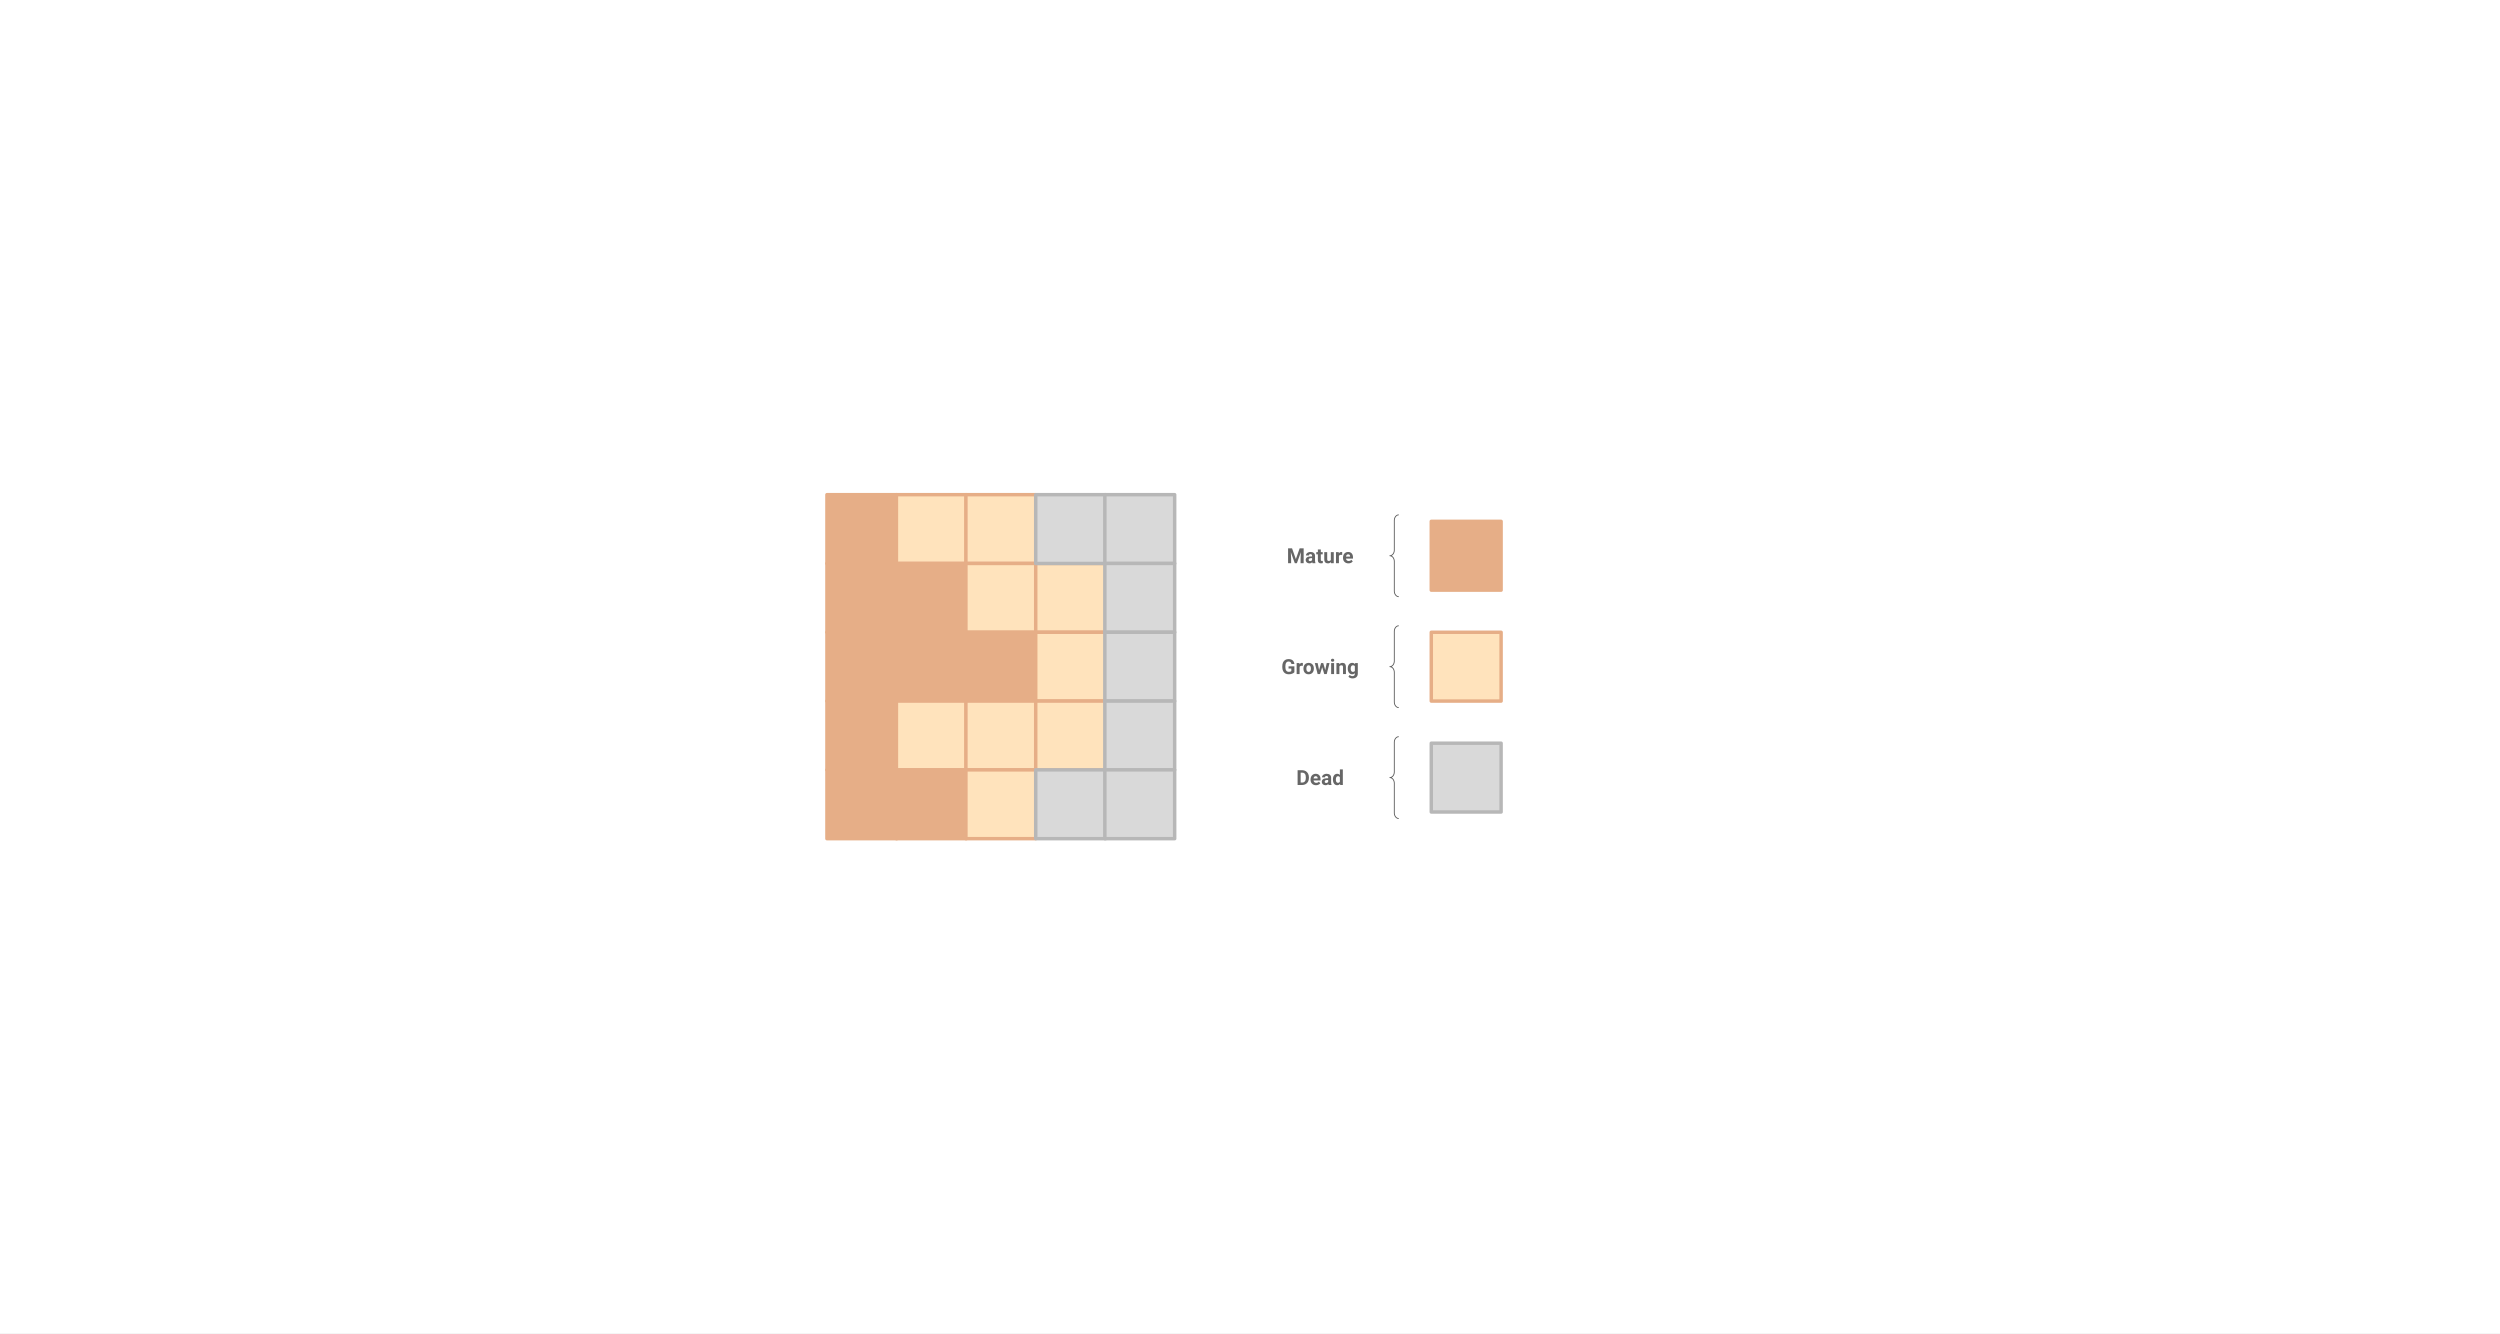
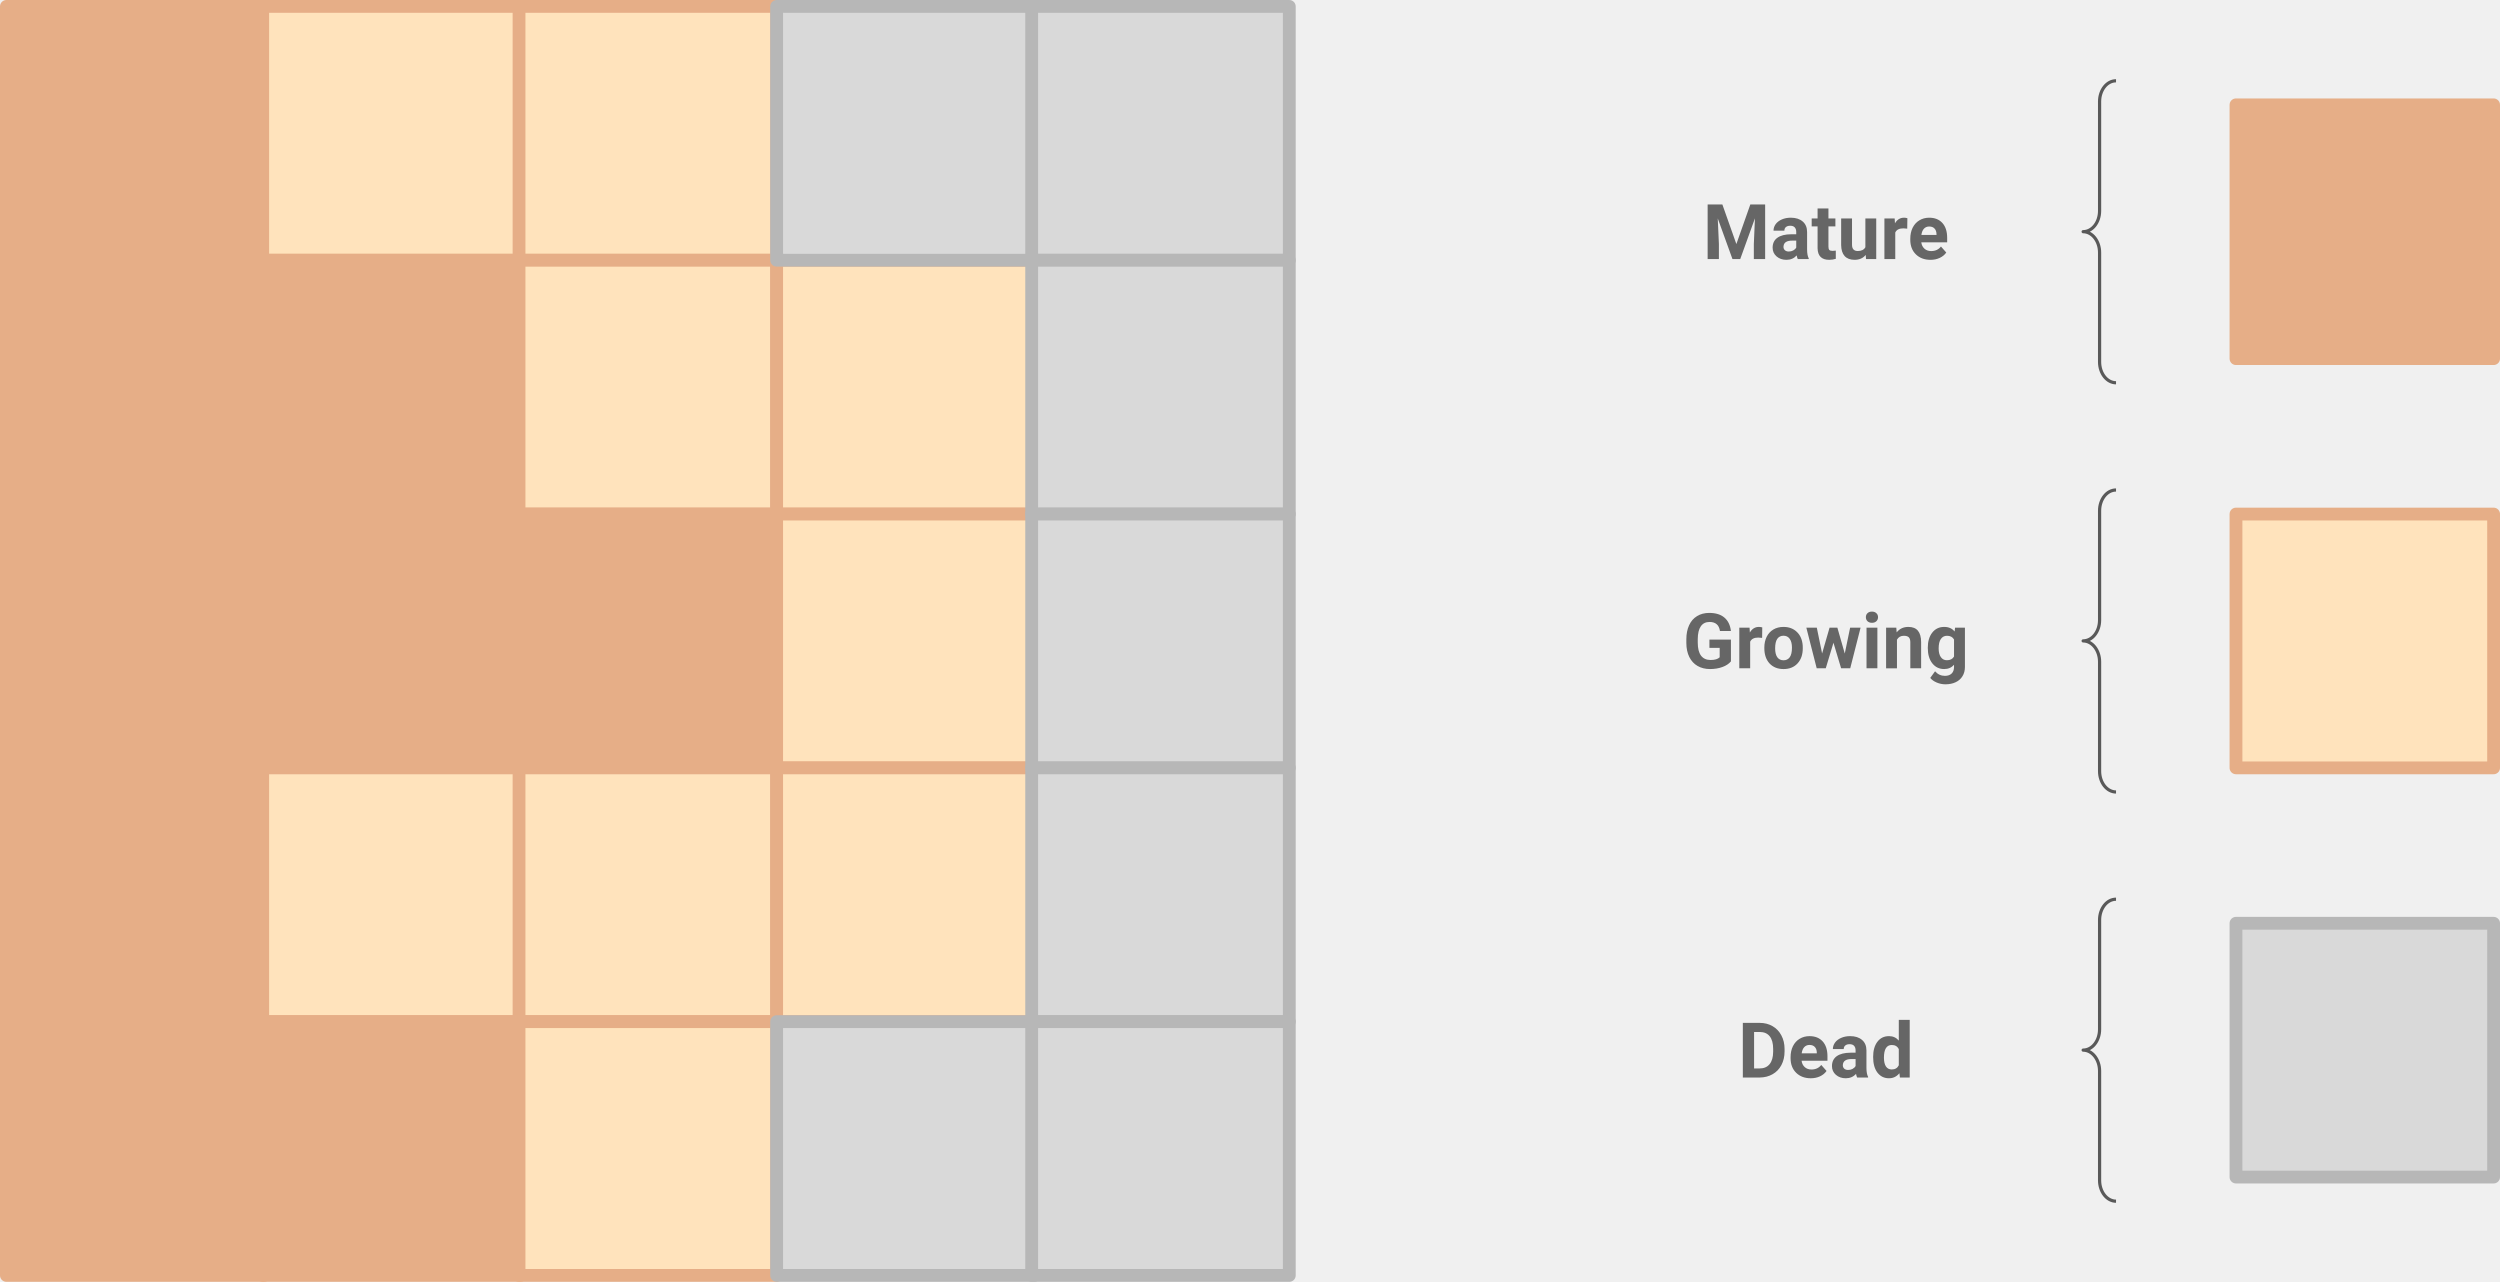
- <svg xmlns="http://www.w3.org/2000/svg" version="1.1" viewBox="0.0 0.0 2880.0 1536.0" fill="none" stroke="none" stroke-linecap="square" stroke-miterlimit="10">
+ <svg xmlns="http://www.w3.org/2000/svg" version="1.1" viewBox="0 0 780.639 400.257" stroke-miterlimit="10" id="svg151" width="780.639" height="400.257" style="fill:none;stroke:none;stroke-linecap:square;stroke-miterlimit:10">
+   <defs id="defs155" />
  <clipPath id="g6e326a5eaa_0_0.0">
-     <path d="m0 0l2880.0 0l0 1536.0l-2880.0 0l0 -1536.0z" clip-rule="nonzero" />
+     <path d="M 0,0 H 2880 V 1536 H 0 Z" id="path2" style="clip-rule:nonzero" />
  </clipPath>
-   <g clip-path="url(#g6e326a5eaa_0_0.0)">
-     <path fill="#ffffff" d="m0 0l2880.0 0l0 1536.0l-2880.0 0z" fill-rule="evenodd" />
-     <path fill="#e6ae87" d="m952.635 569.871l80.441 0l0 79.244l-80.441 0z" fill-rule="evenodd" />
-     <path stroke="#e6ae87" stroke-width="4.0" stroke-linejoin="round" stroke-linecap="butt" d="m952.635 569.871l80.441 0l0 79.244l-80.441 0z" fill-rule="evenodd" />
-     <path fill="#ffe3bc" d="m1032.671 569.871l80.441 0l0 79.244l-80.441 0z" fill-rule="evenodd" />
-     <path stroke="#e6ae87" stroke-width="4.0" stroke-linejoin="round" stroke-linecap="butt" d="m1032.671 569.871l80.441 0l0 79.244l-80.441 0z" fill-rule="evenodd" />
-     <path fill="#ffe3bc" d="m1112.708 569.871l80.441 0l0 79.244l-80.441 0z" fill-rule="evenodd" />
-     <path stroke="#e6ae87" stroke-width="4.0" stroke-linejoin="round" stroke-linecap="butt" d="m1112.708 569.871l80.441 0l0 79.244l-80.441 0z" fill-rule="evenodd" />
-     <path fill="#000000" fill-opacity="0.0" d="m1611.375 687.395c-2.835 -0.009 -5.134 -2.925 -5.134 -6.514l0 -34.153c0 -3.589 -2.298 -6.505 -5.134 -6.514l0 0c2.835 0.009 5.134 -2.894 5.134 -6.483l0 -34.153l0 0c0 -3.589 2.298 -6.491 5.134 -6.482z" fill-rule="evenodd" />
-     <path fill="#000000" fill-opacity="0.0" d="m1611.375 687.395c-2.835 -0.009 -5.134 -2.925 -5.134 -6.514l0 -34.153c0 -3.589 -2.298 -6.505 -5.134 -6.514l0 0c2.835 0.009 5.134 -2.894 5.134 -6.483l0 -34.153l0 0c0 -3.589 2.298 -6.491 5.134 -6.482" fill-rule="evenodd" />
-     <path stroke="#595959" stroke-width="1.0" stroke-linejoin="round" stroke-linecap="butt" d="m1611.375 687.395c-2.835 -0.009 -5.134 -2.925 -5.134 -6.514l0 -34.153c0 -3.589 -2.298 -6.505 -5.134 -6.514l0 0c2.835 0.009 5.134 -2.894 5.134 -6.483l0 -34.153l0 0c0 -3.589 2.298 -6.491 5.134 -6.482" fill-rule="evenodd" />
-     <path fill="#000000" fill-opacity="0.0" d="m1440.478 617.018l160.63 0l0 46.425l-160.63 0z" fill-rule="evenodd" />
-     <path fill="#666666" d="m1488.451 631.708l4.375 12.375l4.359 -12.375l4.625 0l0 17.062l-3.531 0l0 -4.672l0.344 -8.047l-4.594 12.719l-2.422 0l-4.594 -12.703l0.359 8.031l0 4.672l-3.516 0l0 -17.062l4.594 0zm23.555 17.062q-0.234 -0.453 -0.344 -1.141q-1.234 1.375 -3.203 1.375q-1.859 0 -3.094 -1.078q-1.219 -1.078 -1.219 -2.719q0 -2.016 1.484 -3.094q1.5 -1.078 4.328 -1.094l1.562 0l0 -0.719q0 -0.891 -0.453 -1.406q-0.453 -0.531 -1.422 -0.531q-0.859 0 -1.344 0.406q-0.484 0.406 -0.484 1.125l-3.391 0q0 -1.094 0.672 -2.031q0.688 -0.938 1.922 -1.469q1.25 -0.547 2.797 -0.547q2.344 0 3.719 1.188q1.375 1.172 1.375 3.312l0 5.484q0.016 1.812 0.516 2.734l0 0.203l-3.422 0zm-2.812 -2.359q0.75 0 1.375 -0.328q0.641 -0.344 0.953 -0.906l0 -2.172l-1.266 0q-2.547 0 -2.703 1.75l-0.016 0.203q0 0.641 0.438 1.047q0.453 0.406 1.219 0.406zm12.383 -13.438l0 3.109l2.172 0l0 2.484l-2.172 0l0 6.328q0 0.703 0.266 1.016q0.266 0.297 1.031 0.297q0.562 0 1.0 -0.078l0 2.562q-1.0 0.312 -2.047 0.312q-3.562 0 -3.641 -3.594l0 -6.844l-1.844 0l0 -2.484l1.844 0l0 -3.109l3.391 0zm11.641 14.5q-1.25 1.531 -3.469 1.531q-2.031 0 -3.109 -1.172q-1.062 -1.172 -1.094 -3.438l0 -8.312l3.391 0l0 8.203q0 1.969 1.797 1.969q1.734 0 2.375 -1.188l0 -8.984l3.391 0l0 12.688l-3.188 0l-0.094 -1.297zm12.961 -8.203q-0.688 -0.094 -1.219 -0.094q-1.922 0 -2.516 1.297l0 8.297l-3.391 0l0 -12.688l3.203 0l0.094 1.516q1.016 -1.75 2.828 -1.75q0.562 0 1.047 0.156l-0.047 3.266zm7.25 9.734q-2.797 0 -4.547 -1.703q-1.75 -1.719 -1.75 -4.562l0 -0.328q0 -1.922 0.734 -3.422q0.75 -1.5 2.094 -2.312q1.359 -0.828 3.094 -0.828q2.594 0 4.094 1.641q1.5 1.641 1.5 4.656l0 1.391l-8.078 0q0.156 1.234 0.984 1.984q0.828 0.75 2.094 0.75q1.953 0 3.062 -1.422l1.656 1.875q-0.75 1.078 -2.062 1.688q-1.297 0.594 -2.875 0.594zm-0.391 -10.406q-1.0 0 -1.641 0.688q-0.625 0.672 -0.797 1.938l4.719 0l0 -0.266q-0.031 -1.125 -0.625 -1.734q-0.578 -0.625 -1.656 -0.625z" fill-rule="nonzero" />
-     <path fill="#e6ae87" d="m952.635 649.13l80.441 0l0 79.244l-80.441 0z" fill-rule="evenodd" />
-     <path stroke="#e6ae87" stroke-width="4.0" stroke-linejoin="round" stroke-linecap="butt" d="m952.635 649.13l80.441 0l0 79.244l-80.441 0z" fill-rule="evenodd" />
-     <path fill="#e6ae87" d="m1032.671 649.13l80.441 0l0 79.244l-80.441 0z" fill-rule="evenodd" />
-     <path stroke="#e6ae87" stroke-width="4.0" stroke-linejoin="round" stroke-linecap="butt" d="m1032.671 649.13l80.441 0l0 79.244l-80.441 0z" fill-rule="evenodd" />
-     <path fill="#ffe3bc" d="m1112.708 649.13l80.441 0l0 79.244l-80.441 0z" fill-rule="evenodd" />
-     <path stroke="#e6ae87" stroke-width="4.0" stroke-linejoin="round" stroke-linecap="butt" d="m1112.708 649.13l80.441 0l0 79.244l-80.441 0z" fill-rule="evenodd" />
-     <path fill="#e6ae87" d="m952.635 728.389l80.441 0l0 79.244l-80.441 0z" fill-rule="evenodd" />
-     <path stroke="#e6ae87" stroke-width="4.0" stroke-linejoin="round" stroke-linecap="butt" d="m952.635 728.389l80.441 0l0 79.244l-80.441 0z" fill-rule="evenodd" />
-     <path fill="#e6ae87" d="m1032.671 728.389l80.441 0l0 79.244l-80.441 0z" fill-rule="evenodd" />
-     <path stroke="#e6ae87" stroke-width="4.0" stroke-linejoin="round" stroke-linecap="butt" d="m1032.671 728.389l80.441 0l0 79.244l-80.441 0z" fill-rule="evenodd" />
-     <path fill="#e6ae87" d="m1112.708 728.389l80.441 0l0 79.244l-80.441 0z" fill-rule="evenodd" />
-     <path stroke="#e6ae87" stroke-width="4.0" stroke-linejoin="round" stroke-linecap="butt" d="m1112.708 728.389l80.441 0l0 79.244l-80.441 0z" fill-rule="evenodd" />
-     <path fill="#ffe3bc" d="m1193.149 649.131l80.441 0l0 79.244l-80.441 0z" fill-rule="evenodd" />
-     <path stroke="#e6ae87" stroke-width="4.0" stroke-linejoin="round" stroke-linecap="butt" d="m1193.149 649.131l80.441 0l0 79.244l-80.441 0z" fill-rule="evenodd" />
-     <path fill="#ffe3bc" d="m1193.149 728.39l80.441 0l0 79.244l-80.441 0z" fill-rule="evenodd" />
-     <path stroke="#e6ae87" stroke-width="4.0" stroke-linejoin="round" stroke-linecap="butt" d="m1193.149 728.39l80.441 0l0 79.244l-80.441 0z" fill-rule="evenodd" />
-     <path fill="#e6ae87" d="m952.635 807.633l80.441 0l0 79.244l-80.441 0z" fill-rule="evenodd" />
-     <path stroke="#e6ae87" stroke-width="4.0" stroke-linejoin="round" stroke-linecap="butt" d="m952.635 807.633l80.441 0l0 79.244l-80.441 0z" fill-rule="evenodd" />
-     <path fill="#ffe3bc" d="m1032.671 807.633l80.441 0l0 79.244l-80.441 0z" fill-rule="evenodd" />
-     <path stroke="#e6ae87" stroke-width="4.0" stroke-linejoin="round" stroke-linecap="butt" d="m1032.671 807.633l80.441 0l0 79.244l-80.441 0z" fill-rule="evenodd" />
-     <path fill="#ffe3bc" d="m1112.708 807.633l80.441 0l0 79.244l-80.441 0z" fill-rule="evenodd" />
-     <path stroke="#e6ae87" stroke-width="4.0" stroke-linejoin="round" stroke-linecap="butt" d="m1112.708 807.633l80.441 0l0 79.244l-80.441 0z" fill-rule="evenodd" />
-     <path fill="#ffe3bc" d="m1193.149 807.634l80.441 0l0 79.244l-80.441 0z" fill-rule="evenodd" />
-     <path stroke="#e6ae87" stroke-width="4.0" stroke-linejoin="round" stroke-linecap="butt" d="m1193.149 807.634l80.441 0l0 79.244l-80.441 0z" fill-rule="evenodd" />
-     <path fill="#e6ae87" d="m952.635 886.882l80.441 0l0 79.244l-80.441 0z" fill-rule="evenodd" />
-     <path stroke="#e6ae87" stroke-width="4.0" stroke-linejoin="round" stroke-linecap="butt" d="m952.635 886.882l80.441 0l0 79.244l-80.441 0z" fill-rule="evenodd" />
-     <path fill="#e6ae87" d="m1032.671 886.882l80.441 0l0 79.244l-80.441 0z" fill-rule="evenodd" />
-     <path stroke="#e6ae87" stroke-width="4.0" stroke-linejoin="round" stroke-linecap="butt" d="m1032.671 886.882l80.441 0l0 79.244l-80.441 0z" fill-rule="evenodd" />
-     <path fill="#ffe3bc" d="m1112.708 886.882l80.441 0l0 79.244l-80.441 0z" fill-rule="evenodd" />
-     <path stroke="#e6ae87" stroke-width="4.0" stroke-linejoin="round" stroke-linecap="butt" d="m1112.708 886.882l80.441 0l0 79.244l-80.441 0z" fill-rule="evenodd" />
-     <path fill="#000000" fill-opacity="0.0" d="m1611.375 815.176c-2.835 -0.009 -5.134 -2.925 -5.134 -6.514l0 -34.153c0 -3.589 -2.298 -6.505 -5.134 -6.514l0 0c2.835 0.009 5.134 -2.894 5.134 -6.483l0 -34.153l0 0c0 -3.589 2.298 -6.491 5.134 -6.482z" fill-rule="evenodd" />
-     <path fill="#000000" fill-opacity="0.0" d="m1611.375 815.176c-2.835 -0.009 -5.134 -2.925 -5.134 -6.514l0 -34.153c0 -3.589 -2.298 -6.505 -5.134 -6.514l0 0c2.835 0.009 5.134 -2.894 5.134 -6.483l0 -34.153l0 0c0 -3.589 2.298 -6.491 5.134 -6.482" fill-rule="evenodd" />
-     <path stroke="#595959" stroke-width="1.0" stroke-linejoin="round" stroke-linecap="butt" d="m1611.375 815.176c-2.835 -0.009 -5.134 -2.925 -5.134 -6.514l0 -34.153c0 -3.589 -2.298 -6.505 -5.134 -6.514l0 0c2.835 0.009 5.134 -2.894 5.134 -6.483l0 -34.153l0 0c0 -3.589 2.298 -6.491 5.134 -6.482" fill-rule="evenodd" />
-     <path fill="#000000" fill-opacity="0.0" d="m1440.478 744.798l160.63 0l0 46.425l-160.63 0z" fill-rule="evenodd" />
-     <path fill="#666666" d="m1491.129 774.395q-0.953 1.141 -2.688 1.766q-1.734 0.625 -3.844 0.625q-2.219 0 -3.891 -0.969q-1.672 -0.969 -2.578 -2.797q-0.906 -1.844 -0.922 -4.328l0 -1.172q0 -2.547 0.859 -4.406q0.859 -1.875 2.484 -2.859q1.625 -1.0 3.797 -1.0q3.031 0 4.734 1.453q1.719 1.438 2.047 4.203l-3.422 0q-0.234 -1.469 -1.047 -2.141q-0.797 -0.688 -2.203 -0.688q-1.797 0 -2.734 1.359q-0.938 1.344 -0.953 4.0l0 1.094q0 2.688 1.016 4.062q1.031 1.359 3.0 1.359q1.984 0 2.828 -0.844l0 -2.938l-3.203 0l0 -2.594l6.719 0l0 6.812zm9.738 -7.344q-0.688 -0.094 -1.219 -0.094q-1.922 0 -2.516 1.297l0 8.297l-3.391 0l0 -12.688l3.203 0l0.094 1.516q1.016 -1.75 2.828 -1.75q0.562 0 1.047 0.156l-0.047 3.266zm0.691 3.047q0 -1.891 0.719 -3.359q0.734 -1.484 2.094 -2.297q1.359 -0.812 3.172 -0.812q2.562 0 4.188 1.578q1.625 1.562 1.812 4.266l0.016 0.859q0 2.922 -1.625 4.688q-1.625 1.766 -4.375 1.766q-2.734 0 -4.375 -1.75q-1.625 -1.766 -1.625 -4.797l0 -0.141zm3.375 0.234q0 1.812 0.672 2.766q0.688 0.953 1.953 0.953q1.234 0 1.922 -0.938q0.703 -0.953 0.703 -3.016q0 -1.781 -0.703 -2.75q-0.688 -0.969 -1.938 -0.969q-1.25 0 -1.938 0.969q-0.672 0.969 -0.672 2.984zm21.742 1.609l1.672 -8.078l3.266 0l-3.234 12.688l-2.844 0l-2.391 -7.984l-2.406 7.984l-2.828 0l-3.234 -12.688l3.266 0l1.656 8.062l2.328 -8.062l2.438 0l2.312 8.078zm10.184 4.609l-3.391 0l0 -12.688l3.391 0l0 12.688zm-3.594 -15.969q0 -0.75 0.5 -1.234q0.516 -0.5 1.391 -0.5q0.875 0 1.391 0.5q0.516 0.484 0.516 1.234q0 0.781 -0.531 1.281q-0.516 0.484 -1.375 0.484q-0.844 0 -1.375 -0.484q-0.516 -0.5 -0.516 -1.281zm9.504 3.281l0.109 1.469q1.359 -1.703 3.641 -1.703q2.016 0 3.0 1.188q0.984 1.188 1.0 3.547l0 8.188l-3.375 0l0 -8.109q0 -1.078 -0.469 -1.562q-0.469 -0.484 -1.562 -0.484q-1.438 0 -2.141 1.219l0 8.938l-3.391 0l0 -12.688l3.188 0zm9.832 6.25q0 -2.922 1.391 -4.703q1.391 -1.781 3.734 -1.781q2.094 0 3.25 1.438l0.141 -1.203l3.078 0l0 12.266q0 1.672 -0.766 2.891q-0.75 1.234 -2.125 1.875q-1.375 0.656 -3.203 0.656q-1.406 0 -2.734 -0.562q-1.312 -0.562 -2.0 -1.438l1.5 -2.062q1.266 1.422 3.078 1.422q1.344 0 2.094 -0.719q0.75 -0.719 0.75 -2.047l0 -0.688q-1.172 1.328 -3.078 1.328q-2.281 0 -3.703 -1.781q-1.406 -1.797 -1.406 -4.75l0 -0.141zm3.391 0.25q0 1.719 0.688 2.703q0.688 0.969 1.891 0.969q1.547 0 2.219 -1.156l0 -5.328q-0.672 -1.156 -2.188 -1.156q-1.219 0 -1.922 1.0q-0.688 0.984 -0.688 2.969z" fill-rule="nonzero" />
-     <path fill="#000000" fill-opacity="0.0" d="m1611.375 942.955c-2.835 -0.009 -5.134 -2.925 -5.134 -6.514l0 -34.153c0 -3.589 -2.298 -6.505 -5.134 -6.514l0 0c2.835 0.009 5.134 -2.894 5.134 -6.483l0 -34.153l0 0c0 -3.589 2.298 -6.491 5.134 -6.482z" fill-rule="evenodd" />
-     <path fill="#000000" fill-opacity="0.0" d="m1611.375 942.955c-2.835 -0.009 -5.134 -2.925 -5.134 -6.514l0 -34.153c0 -3.589 -2.298 -6.505 -5.134 -6.514l0 0c2.835 0.009 5.134 -2.894 5.134 -6.483l0 -34.153l0 0c0 -3.589 2.298 -6.491 5.134 -6.482" fill-rule="evenodd" />
-     <path stroke="#595959" stroke-width="1.0" stroke-linejoin="round" stroke-linecap="butt" d="m1611.375 942.955c-2.835 -0.009 -5.134 -2.925 -5.134 -6.514l0 -34.153c0 -3.589 -2.298 -6.505 -5.134 -6.514l0 0c2.835 0.009 5.134 -2.894 5.134 -6.483l0 -34.153l0 0c0 -3.589 2.298 -6.491 5.134 -6.482" fill-rule="evenodd" />
-     <path fill="#000000" fill-opacity="0.0" d="m1440.478 872.578l160.63 0l0 46.425l-160.63 0z" fill-rule="evenodd" />
-     <path fill="#666666" d="m1494.843 904.331l0 -17.062l5.25 0q2.25 0 4.016 1.016q1.781 1.016 2.766 2.891q1.0 1.859 1.0 4.234l0 0.781q0 2.391 -0.984 4.25q-0.969 1.844 -2.75 2.859q-1.781 1.016 -4.016 1.031l-5.281 0zm3.516 -14.219l0 11.391l1.688 0q2.062 0 3.156 -1.344q1.094 -1.344 1.109 -3.859l0 -0.906q0 -2.594 -1.078 -3.938q-1.078 -1.344 -3.141 -1.344l-1.734 0zm17.691 14.453q-2.797 0 -4.547 -1.703q-1.75 -1.719 -1.75 -4.562l0 -0.328q0 -1.922 0.734 -3.422q0.75 -1.5 2.094 -2.312q1.359 -0.828 3.094 -0.828q2.594 0 4.094 1.641q1.5 1.641 1.5 4.656l0 1.391l-8.078 0q0.156 1.234 0.984 1.984q0.828 0.75 2.094 0.75q1.953 0 3.062 -1.422l1.656 1.875q-0.75 1.078 -2.062 1.688q-1.297 0.594 -2.875 0.594zm-0.391 -10.406q-1.0 0 -1.641 0.688q-0.625 0.672 -0.797 1.938l4.719 0l0 -0.266q-0.031 -1.125 -0.625 -1.734q-0.578 -0.625 -1.656 -0.625zm14.879 10.172q-0.234 -0.453 -0.344 -1.141q-1.234 1.375 -3.203 1.375q-1.859 0 -3.094 -1.078q-1.219 -1.078 -1.219 -2.719q0 -2.016 1.484 -3.094q1.5 -1.078 4.328 -1.094l1.562 0l0 -0.719q0 -0.891 -0.453 -1.406q-0.453 -0.531 -1.422 -0.531q-0.859 0 -1.344 0.406q-0.484 0.406 -0.484 1.125l-3.391 0q0 -1.094 0.672 -2.031q0.688 -0.938 1.922 -1.469q1.25 -0.547 2.797 -0.547q2.344 0 3.719 1.188q1.375 1.172 1.375 3.312l0 5.484q0.016 1.812 0.516 2.734l0 0.203l-3.422 0zm-2.812 -2.359q0.75 0 1.375 -0.328q0.641 -0.344 0.953 -0.906l0 -2.172l-1.266 0q-2.547 0 -2.703 1.75l-0.016 0.203q0 0.641 0.438 1.047q0.453 0.406 1.219 0.406zm7.805 -4.078q0 -2.969 1.328 -4.719q1.328 -1.766 3.641 -1.766q1.844 0 3.047 1.391l0 -6.469l3.406 0l0 18.0l-3.062 0l-0.156 -1.344q-1.266 1.578 -3.266 1.578q-2.234 0 -3.594 -1.766q-1.344 -1.766 -1.344 -4.906zm3.375 0.25q0 1.781 0.625 2.734q0.625 0.938 1.812 0.938q1.562 0 2.203 -1.312l0 -5.016q-0.625 -1.312 -2.188 -1.312q-2.453 0 -2.453 3.969z" fill-rule="nonzero" />
-     <path fill="#d9d9d9" d="m1648.834 856.169l80.441 0l0 79.244l-80.441 0z" fill-rule="evenodd" />
-     <path stroke="#b7b7b7" stroke-width="4.0" stroke-linejoin="round" stroke-linecap="butt" d="m1648.834 856.169l80.441 0l0 79.244l-80.441 0z" fill-rule="evenodd" />
-     <path fill="#ffe3bc" d="m1648.834 728.389l80.441 0l0 79.244l-80.441 0z" fill-rule="evenodd" />
-     <path stroke="#e6ae87" stroke-width="4.0" stroke-linejoin="round" stroke-linecap="butt" d="m1648.834 728.389l80.441 0l0 79.244l-80.441 0z" fill-rule="evenodd" />
-     <path fill="#e6ae87" d="m1648.834 600.608l80.441 0l0 79.244l-80.441 0z" fill-rule="evenodd" />
-     <path stroke="#e6ae87" stroke-width="4.0" stroke-linejoin="round" stroke-linecap="butt" d="m1648.834 600.608l80.441 0l0 79.244l-80.441 0z" fill-rule="evenodd" />
-     <path fill="#d9d9d9" d="m1193.149 569.872l80.441 0l0 79.244l-80.441 0z" fill-rule="evenodd" />
-     <path stroke="#b7b7b7" stroke-width="4.0" stroke-linejoin="round" stroke-linecap="butt" d="m1193.149 569.872l80.441 0l0 79.244l-80.441 0z" fill-rule="evenodd" />
-     <path fill="#d9d9d9" d="m1272.781 569.872l80.441 0l0 79.244l-80.441 0z" fill-rule="evenodd" />
-     <path stroke="#b7b7b7" stroke-width="4.0" stroke-linejoin="round" stroke-linecap="butt" d="m1272.781 569.872l80.441 0l0 79.244l-80.441 0z" fill-rule="evenodd" />
-     <path fill="#d9d9d9" d="m1272.781 649.131l80.441 0l0 79.244l-80.441 0z" fill-rule="evenodd" />
-     <path stroke="#b7b7b7" stroke-width="4.0" stroke-linejoin="round" stroke-linecap="butt" d="m1272.781 649.131l80.441 0l0 79.244l-80.441 0z" fill-rule="evenodd" />
-     <path fill="#d9d9d9" d="m1272.781 728.39l80.441 0l0 79.244l-80.441 0z" fill-rule="evenodd" />
-     <path stroke="#b7b7b7" stroke-width="4.0" stroke-linejoin="round" stroke-linecap="butt" d="m1272.781 728.39l80.441 0l0 79.244l-80.441 0z" fill-rule="evenodd" />
-     <path fill="#d9d9d9" d="m1272.781 807.634l80.441 0l0 79.244l-80.441 0z" fill-rule="evenodd" />
-     <path stroke="#b7b7b7" stroke-width="4.0" stroke-linejoin="round" stroke-linecap="butt" d="m1272.781 807.634l80.441 0l0 79.244l-80.441 0z" fill-rule="evenodd" />
-     <path fill="#d9d9d9" d="m1193.149 886.884l80.441 0l0 79.244l-80.441 0z" fill-rule="evenodd" />
-     <path stroke="#b7b7b7" stroke-width="4.0" stroke-linejoin="round" stroke-linecap="butt" d="m1193.149 886.884l80.441 0l0 79.244l-80.441 0z" fill-rule="evenodd" />
-     <path fill="#d9d9d9" d="m1272.781 886.884l80.441 0l0 79.244l-80.441 0z" fill-rule="evenodd" />
-     <path stroke="#b7b7b7" stroke-width="4.0" stroke-linejoin="round" stroke-linecap="butt" d="m1272.781 886.884l80.441 0l0 79.244l-80.441 0z" fill-rule="evenodd" />
+   <g clip-path="url(#g6e326a5eaa_0_0.0)" id="g149" transform="translate(-950.6353,-567.871)">
+     <path d="m 952.635,569.871 h 80.441 v 79.244 h -80.441 z" id="path7" style="fill:#e6ae87;fill-rule:evenodd" />
+     <path d="m 952.635,569.871 h 80.441 v 79.244 h -80.441 z" id="path9" style="fill-rule:evenodd;stroke:#e6ae87;stroke-width:4;stroke-linecap:butt;stroke-linejoin:round" />
+     <path d="m 1032.671,569.871 h 80.441 v 79.244 h -80.441 z" id="path11" style="fill:#ffe3bc;fill-rule:evenodd" />
+     <path d="m 1032.671,569.871 h 80.441 v 79.244 h -80.441 z" id="path13" style="fill-rule:evenodd;stroke:#e6ae87;stroke-width:4;stroke-linecap:butt;stroke-linejoin:round" />
+     <path d="m 1112.708,569.871 h 80.441 v 79.244 h -80.441 z" id="path15" style="fill:#ffe3bc;fill-rule:evenodd" />
+     <path d="m 1112.708,569.871 h 80.441 v 79.244 h -80.441 z" id="path17" style="fill-rule:evenodd;stroke:#e6ae87;stroke-width:4;stroke-linecap:butt;stroke-linejoin:round" />
+     <path d="m 1611.375,687.395 c -2.835,-0.009 -5.134,-2.925 -5.134,-6.514 v -34.153 c 0,-3.589 -2.299,-6.505 -5.134,-6.514 v 0 c 2.835,0.009 5.134,-2.894 5.134,-6.483 v -34.153 0 c 0,-3.589 2.299,-6.491 5.134,-6.482 z" id="path19" style="fill:#000000;fill-opacity:0;fill-rule:evenodd" />
+     <path d="m 1611.375,687.395 c -2.835,-0.009 -5.134,-2.925 -5.134,-6.514 v -34.153 c 0,-3.589 -2.299,-6.505 -5.134,-6.514 v 0 c 2.835,0.009 5.134,-2.894 5.134,-6.483 v -34.153 0 c 0,-3.589 2.299,-6.491 5.134,-6.482" id="path21" style="fill:#000000;fill-opacity:0;fill-rule:evenodd" />
+     <path d="m 1611.375,687.395 c -2.835,-0.009 -5.134,-2.925 -5.134,-6.514 v -34.153 c 0,-3.589 -2.299,-6.505 -5.134,-6.514 v 0 c 2.835,0.009 5.134,-2.894 5.134,-6.483 v -34.153 0 c 0,-3.589 2.299,-6.491 5.134,-6.482" id="path23" style="fill-rule:evenodd;stroke:#595959;stroke-width:1;stroke-linecap:butt;stroke-linejoin:round" />
+     <path d="m 1440.478,617.018 h 160.63 v 46.425 h -160.63 z" id="path25" style="fill:#000000;fill-opacity:0;fill-rule:evenodd" />
+     <path d="m 1488.451,631.708 4.375,12.375 4.359,-12.375 h 4.625 v 17.062 h -3.531 v -4.672 l 0.344,-8.047 -4.594,12.719 h -2.422 l -4.594,-12.703 0.359,8.031 v 4.672 h -3.516 v -17.062 z m 23.555,17.062 q -0.234,-0.453 -0.344,-1.141 -1.234,1.375 -3.203,1.375 -1.859,0 -3.094,-1.078 -1.219,-1.078 -1.219,-2.719 0,-2.016 1.484,-3.094 1.5,-1.078 4.328,-1.094 h 1.562 v -0.719 q 0,-0.891 -0.453,-1.406 -0.453,-0.531 -1.422,-0.531 -0.859,0 -1.344,0.406 -0.484,0.406 -0.484,1.125 h -3.391 q 0,-1.094 0.672,-2.031 0.688,-0.938 1.922,-1.469 1.25,-0.547 2.797,-0.547 2.344,0 3.719,1.188 1.375,1.172 1.375,3.312 v 5.484 q 0.016,1.812 0.516,2.734 v 0.203 z m -2.812,-2.359 q 0.75,0 1.375,-0.328 0.641,-0.344 0.953,-0.906 v -2.172 h -1.266 q -2.547,0 -2.703,1.75 l -0.016,0.203 q 0,0.641 0.438,1.047 0.453,0.406 1.219,0.406 z m 12.383,-13.438 v 3.109 h 2.172 v 2.484 h -2.172 v 6.328 q 0,0.703 0.266,1.016 0.266,0.297 1.031,0.297 0.562,0 1,-0.078 v 2.562 q -1,0.312 -2.047,0.312 -3.562,0 -3.641,-3.594 v -6.844 h -1.844 v -2.484 h 1.844 v -3.109 z m 11.641,14.5 q -1.25,1.531 -3.469,1.531 -2.031,0 -3.109,-1.172 -1.062,-1.172 -1.094,-3.438 v -8.312 h 3.391 v 8.203 q 0,1.969 1.797,1.969 1.734,0 2.375,-1.188 v -8.984 h 3.391 v 12.688 h -3.188 z m 12.961,-8.203 q -0.688,-0.094 -1.219,-0.094 -1.922,0 -2.516,1.297 v 8.297 h -3.391 v -12.688 h 3.203 l 0.094,1.516 q 1.016,-1.75 2.828,-1.75 0.562,0 1.047,0.156 z m 7.25,9.734 q -2.797,0 -4.547,-1.703 -1.75,-1.719 -1.75,-4.562 v -0.328 q 0,-1.922 0.734,-3.422 0.75,-1.5 2.094,-2.312 1.359,-0.828 3.094,-0.828 2.594,0 4.094,1.641 1.5,1.641 1.5,4.656 v 1.391 h -8.078 q 0.156,1.234 0.984,1.984 0.828,0.75 2.094,0.75 1.953,0 3.062,-1.422 l 1.656,1.875 q -0.75,1.078 -2.062,1.688 -1.297,0.594 -2.875,0.594 z m -0.391,-10.406 q -1,0 -1.641,0.688 -0.625,0.672 -0.797,1.938 h 4.719 v -0.266 q -0.031,-1.125 -0.625,-1.734 -0.578,-0.625 -1.656,-0.625 z" id="path27" style="fill:#666666;fill-rule:nonzero" />
+     <path d="m 952.635,649.13 h 80.441 v 79.244 h -80.441 z" id="path29" style="fill:#e6ae87;fill-rule:evenodd" />
+     <path d="m 952.635,649.13 h 80.441 v 79.244 h -80.441 z" id="path31" style="fill-rule:evenodd;stroke:#e6ae87;stroke-width:4;stroke-linecap:butt;stroke-linejoin:round" />
+     <path d="m 1032.671,649.13 h 80.441 v 79.244 h -80.441 z" id="path33" style="fill:#e6ae87;fill-rule:evenodd" />
+     <path d="m 1032.671,649.13 h 80.441 v 79.244 h -80.441 z" id="path35" style="fill-rule:evenodd;stroke:#e6ae87;stroke-width:4;stroke-linecap:butt;stroke-linejoin:round" />
+     <path d="m 1112.708,649.13 h 80.441 v 79.244 h -80.441 z" id="path37" style="fill:#ffe3bc;fill-rule:evenodd" />
+     <path d="m 1112.708,649.13 h 80.441 v 79.244 h -80.441 z" id="path39" style="fill-rule:evenodd;stroke:#e6ae87;stroke-width:4;stroke-linecap:butt;stroke-linejoin:round" />
+     <path d="m 952.635,728.389 h 80.441 v 79.244 h -80.441 z" id="path41" style="fill:#e6ae87;fill-rule:evenodd" />
+     <path d="m 952.635,728.389 h 80.441 v 79.244 h -80.441 z" id="path43" style="fill-rule:evenodd;stroke:#e6ae87;stroke-width:4;stroke-linecap:butt;stroke-linejoin:round" />
+     <path d="m 1032.671,728.389 h 80.441 v 79.244 h -80.441 z" id="path45" style="fill:#e6ae87;fill-rule:evenodd" />
+     <path d="m 1032.671,728.389 h 80.441 v 79.244 h -80.441 z" id="path47" style="fill-rule:evenodd;stroke:#e6ae87;stroke-width:4;stroke-linecap:butt;stroke-linejoin:round" />
+     <path d="m 1112.708,728.389 h 80.441 v 79.244 h -80.441 z" id="path49" style="fill:#e6ae87;fill-rule:evenodd" />
+     <path d="m 1112.708,728.389 h 80.441 v 79.244 h -80.441 z" id="path51" style="fill-rule:evenodd;stroke:#e6ae87;stroke-width:4;stroke-linecap:butt;stroke-linejoin:round" />
+     <path d="m 1193.149,649.131 h 80.441 v 79.244 h -80.441 z" id="path53" style="fill:#ffe3bc;fill-rule:evenodd" />
+     <path d="m 1193.149,649.131 h 80.441 v 79.244 h -80.441 z" id="path55" style="fill-rule:evenodd;stroke:#e6ae87;stroke-width:4;stroke-linecap:butt;stroke-linejoin:round" />
+     <path d="m 1193.149,728.39 h 80.441 v 79.244 h -80.441 z" id="path57" style="fill:#ffe3bc;fill-rule:evenodd" />
+     <path d="m 1193.149,728.39 h 80.441 v 79.244 h -80.441 z" id="path59" style="fill-rule:evenodd;stroke:#e6ae87;stroke-width:4;stroke-linecap:butt;stroke-linejoin:round" />
+     <path d="m 952.635,807.633 h 80.441 v 79.244 h -80.441 z" id="path61" style="fill:#e6ae87;fill-rule:evenodd" />
+     <path d="m 952.635,807.633 h 80.441 v 79.244 h -80.441 z" id="path63" style="fill-rule:evenodd;stroke:#e6ae87;stroke-width:4;stroke-linecap:butt;stroke-linejoin:round" />
+     <path d="m 1032.671,807.633 h 80.441 v 79.244 h -80.441 z" id="path65" style="fill:#ffe3bc;fill-rule:evenodd" />
+     <path d="m 1032.671,807.633 h 80.441 v 79.244 h -80.441 z" id="path67" style="fill-rule:evenodd;stroke:#e6ae87;stroke-width:4;stroke-linecap:butt;stroke-linejoin:round" />
+     <path d="m 1112.708,807.633 h 80.441 v 79.244 h -80.441 z" id="path69" style="fill:#ffe3bc;fill-rule:evenodd" />
+     <path d="m 1112.708,807.633 h 80.441 v 79.244 h -80.441 z" id="path71" style="fill-rule:evenodd;stroke:#e6ae87;stroke-width:4;stroke-linecap:butt;stroke-linejoin:round" />
+     <path d="m 1193.149,807.634 h 80.441 v 79.244 h -80.441 z" id="path73" style="fill:#ffe3bc;fill-rule:evenodd" />
+     <path d="m 1193.149,807.634 h 80.441 v 79.244 h -80.441 z" id="path75" style="fill-rule:evenodd;stroke:#e6ae87;stroke-width:4;stroke-linecap:butt;stroke-linejoin:round" />
+     <path d="m 952.635,886.882 h 80.441 v 79.244 h -80.441 z" id="path77" style="fill:#e6ae87;fill-rule:evenodd" />
+     <path d="m 952.635,886.882 h 80.441 v 79.244 h -80.441 z" id="path79" style="fill-rule:evenodd;stroke:#e6ae87;stroke-width:4;stroke-linecap:butt;stroke-linejoin:round" />
+     <path d="m 1032.671,886.882 h 80.441 v 79.244 h -80.441 z" id="path81" style="fill:#e6ae87;fill-rule:evenodd" />
+     <path d="m 1032.671,886.882 h 80.441 v 79.244 h -80.441 z" id="path83" style="fill-rule:evenodd;stroke:#e6ae87;stroke-width:4;stroke-linecap:butt;stroke-linejoin:round" />
+     <path d="m 1112.708,886.882 h 80.441 v 79.244 h -80.441 z" id="path85" style="fill:#ffe3bc;fill-rule:evenodd" />
+     <path d="m 1112.708,886.882 h 80.441 v 79.244 h -80.441 z" id="path87" style="fill-rule:evenodd;stroke:#e6ae87;stroke-width:4;stroke-linecap:butt;stroke-linejoin:round" />
+     <path d="m 1611.375,815.176 c -2.835,-0.009 -5.134,-2.925 -5.134,-6.514 v -34.153 c 0,-3.589 -2.299,-6.505 -5.134,-6.514 v 0 c 2.835,0.009 5.134,-2.894 5.134,-6.483 v -34.153 0 c 0,-3.589 2.299,-6.491 5.134,-6.482 z" id="path89" style="fill:#000000;fill-opacity:0;fill-rule:evenodd" />
+     <path d="m 1611.375,815.176 c -2.835,-0.009 -5.134,-2.925 -5.134,-6.514 v -34.153 c 0,-3.589 -2.299,-6.505 -5.134,-6.514 v 0 c 2.835,0.009 5.134,-2.894 5.134,-6.483 v -34.153 0 c 0,-3.589 2.299,-6.491 5.134,-6.482" id="path91" style="fill:#000000;fill-opacity:0;fill-rule:evenodd" />
+     <path d="m 1611.375,815.176 c -2.835,-0.009 -5.134,-2.925 -5.134,-6.514 v -34.153 c 0,-3.589 -2.299,-6.505 -5.134,-6.514 v 0 c 2.835,0.009 5.134,-2.894 5.134,-6.483 v -34.153 0 c 0,-3.589 2.299,-6.491 5.134,-6.482" id="path93" style="fill-rule:evenodd;stroke:#595959;stroke-width:1;stroke-linecap:butt;stroke-linejoin:round" />
+     <path d="m 1440.478,744.798 h 160.63 v 46.425 h -160.63 z" id="path95" style="fill:#000000;fill-opacity:0;fill-rule:evenodd" />
+     <path d="m 1491.129,774.395 q -0.953,1.141 -2.688,1.766 -1.734,0.625 -3.844,0.625 -2.219,0 -3.891,-0.969 -1.672,-0.969 -2.578,-2.797 -0.906,-1.844 -0.922,-4.328 v -1.172 q 0,-2.547 0.859,-4.406 0.859,-1.875 2.484,-2.859 1.625,-1 3.797,-1 3.031,0 4.734,1.453 1.719,1.438 2.047,4.203 h -3.422 q -0.234,-1.469 -1.047,-2.141 -0.797,-0.688 -2.203,-0.688 -1.797,0 -2.734,1.359 -0.938,1.344 -0.953,4 v 1.094 q 0,2.688 1.016,4.062 1.031,1.359 3,1.359 1.984,0 2.828,-0.844 v -2.938 h -3.203 v -2.594 h 6.719 z m 9.738,-7.344 q -0.688,-0.094 -1.219,-0.094 -1.922,0 -2.516,1.297 v 8.297 h -3.391 v -12.688 h 3.203 l 0.094,1.516 q 1.016,-1.75 2.828,-1.75 0.562,0 1.047,0.156 z m 0.691,3.047 q 0,-1.891 0.719,-3.359 0.734,-1.484 2.094,-2.297 1.359,-0.812 3.172,-0.812 2.562,0 4.188,1.578 1.625,1.562 1.812,4.266 l 0.016,0.859 q 0,2.922 -1.625,4.688 -1.625,1.766 -4.375,1.766 -2.734,0 -4.375,-1.75 -1.625,-1.766 -1.625,-4.797 z m 3.375,0.234 q 0,1.812 0.672,2.766 0.688,0.953 1.953,0.953 1.234,0 1.922,-0.938 0.703,-0.953 0.703,-3.016 0,-1.781 -0.703,-2.75 -0.688,-0.969 -1.938,-0.969 -1.25,0 -1.938,0.969 -0.672,0.969 -0.672,2.984 z m 21.742,1.609 1.672,-8.078 h 3.266 l -3.234,12.688 h -2.844 l -2.391,-7.984 -2.406,7.984 h -2.828 l -3.234,-12.688 h 3.266 l 1.656,8.062 2.328,-8.062 h 2.438 z m 10.184,4.609 h -3.391 v -12.688 h 3.391 z m -3.594,-15.969 q 0,-0.75 0.5,-1.234 0.516,-0.5 1.391,-0.5 0.875,0 1.391,0.5 0.516,0.484 0.516,1.234 0,0.781 -0.531,1.281 -0.516,0.484 -1.375,0.484 -0.844,0 -1.375,-0.484 -0.516,-0.5 -0.516,-1.281 z m 9.504,3.281 0.109,1.469 q 1.359,-1.703 3.641,-1.703 2.016,0 3,1.188 0.984,1.188 1,3.547 v 8.188 h -3.375 v -8.109 q 0,-1.078 -0.469,-1.562 -0.469,-0.484 -1.562,-0.484 -1.438,0 -2.141,1.219 v 8.938 h -3.391 v -12.688 z m 9.832,6.25 q 0,-2.922 1.391,-4.703 1.391,-1.781 3.734,-1.781 2.094,0 3.25,1.438 l 0.141,-1.203 h 3.078 v 12.266 q 0,1.672 -0.766,2.891 -0.75,1.234 -2.125,1.875 -1.375,0.656 -3.203,0.656 -1.406,0 -2.734,-0.562 -1.312,-0.562 -2,-1.438 l 1.5,-2.062 q 1.266,1.422 3.078,1.422 1.344,0 2.094,-0.719 0.75,-0.719 0.75,-2.047 v -0.688 q -1.172,1.328 -3.078,1.328 -2.281,0 -3.703,-1.781 -1.406,-1.797 -1.406,-4.75 z m 3.391,0.25 q 0,1.719 0.688,2.703 0.688,0.969 1.891,0.969 1.547,0 2.219,-1.156 v -5.328 q -0.672,-1.156 -2.188,-1.156 -1.219,0 -1.922,1 -0.688,0.984 -0.688,2.969 z" id="path97" style="fill:#666666;fill-rule:nonzero" />
+     <path d="m 1611.375,942.955 c -2.835,-0.009 -5.134,-2.925 -5.134,-6.514 v -34.153 c 0,-3.589 -2.299,-6.505 -5.134,-6.514 v 0 c 2.835,0.009 5.134,-2.894 5.134,-6.483 v -34.153 0 c 0,-3.589 2.299,-6.491 5.134,-6.482 z" id="path99" style="fill:#000000;fill-opacity:0;fill-rule:evenodd" />
+     <path d="m 1611.375,942.955 c -2.835,-0.009 -5.134,-2.925 -5.134,-6.514 v -34.153 c 0,-3.589 -2.299,-6.505 -5.134,-6.514 v 0 c 2.835,0.009 5.134,-2.894 5.134,-6.483 v -34.153 0 c 0,-3.589 2.299,-6.491 5.134,-6.482" id="path101" style="fill:#000000;fill-opacity:0;fill-rule:evenodd" />
+     <path d="m 1611.375,942.955 c -2.835,-0.009 -5.134,-2.925 -5.134,-6.514 v -34.153 c 0,-3.589 -2.299,-6.505 -5.134,-6.514 v 0 c 2.835,0.009 5.134,-2.894 5.134,-6.483 v -34.153 0 c 0,-3.589 2.299,-6.491 5.134,-6.482" id="path103" style="fill-rule:evenodd;stroke:#595959;stroke-width:1;stroke-linecap:butt;stroke-linejoin:round" />
+     <path d="m 1440.478,872.578 h 160.63 v 46.425 h -160.63 z" id="path105" style="fill:#000000;fill-opacity:0;fill-rule:evenodd" />
+     <path d="m 1494.843,904.331 v -17.062 h 5.25 q 2.25,0 4.016,1.016 1.781,1.016 2.766,2.891 1,1.859 1,4.234 v 0.781 q 0,2.391 -0.984,4.25 -0.969,1.844 -2.75,2.859 -1.781,1.016 -4.016,1.031 z m 3.516,-14.219 v 11.391 h 1.688 q 2.062,0 3.156,-1.344 1.094,-1.344 1.109,-3.859 v -0.906 q 0,-2.594 -1.078,-3.938 -1.078,-1.344 -3.141,-1.344 z m 17.691,14.453 q -2.797,0 -4.547,-1.703 -1.75,-1.719 -1.75,-4.562 v -0.328 q 0,-1.922 0.734,-3.422 0.75,-1.5 2.094,-2.312 1.359,-0.828 3.094,-0.828 2.594,0 4.094,1.641 1.5,1.641 1.5,4.656 v 1.391 h -8.078 q 0.156,1.234 0.984,1.984 0.828,0.75 2.094,0.75 1.953,0 3.062,-1.422 l 1.656,1.875 q -0.75,1.078 -2.062,1.688 -1.297,0.594 -2.875,0.594 z m -0.391,-10.406 q -1,0 -1.641,0.688 -0.625,0.672 -0.797,1.938 h 4.719 v -0.266 q -0.031,-1.125 -0.625,-1.734 -0.578,-0.625 -1.656,-0.625 z m 14.879,10.172 q -0.234,-0.453 -0.344,-1.141 -1.234,1.375 -3.203,1.375 -1.859,0 -3.094,-1.078 -1.219,-1.078 -1.219,-2.719 0,-2.016 1.484,-3.094 1.5,-1.078 4.328,-1.094 h 1.562 v -0.719 q 0,-0.891 -0.453,-1.406 -0.453,-0.531 -1.422,-0.531 -0.859,0 -1.344,0.406 -0.484,0.406 -0.484,1.125 h -3.391 q 0,-1.094 0.672,-2.031 0.688,-0.938 1.922,-1.469 1.25,-0.547 2.797,-0.547 2.344,0 3.719,1.188 1.375,1.172 1.375,3.312 v 5.484 q 0.016,1.812 0.516,2.734 v 0.203 z m -2.812,-2.359 q 0.75,0 1.375,-0.328 0.641,-0.344 0.953,-0.906 v -2.172 h -1.266 q -2.547,0 -2.703,1.75 l -0.016,0.203 q 0,0.641 0.438,1.047 0.453,0.406 1.219,0.406 z m 7.805,-4.078 q 0,-2.969 1.328,-4.719 1.328,-1.766 3.641,-1.766 1.844,0 3.047,1.391 v -6.469 h 3.406 v 18 h -3.062 l -0.156,-1.344 q -1.266,1.578 -3.266,1.578 -2.234,0 -3.594,-1.766 -1.344,-1.766 -1.344,-4.906 z m 3.375,0.25 q 0,1.781 0.625,2.734 0.625,0.938 1.812,0.938 1.562,0 2.203,-1.312 v -5.016 q -0.625,-1.312 -2.188,-1.312 -2.453,0 -2.453,3.969 z" id="path107" style="fill:#666666;fill-rule:nonzero" />
+     <path d="m 1648.834,856.169 h 80.441 v 79.244 h -80.441 z" id="path109" style="fill:#d9d9d9;fill-rule:evenodd" />
+     <path d="m 1648.834,856.169 h 80.441 v 79.244 h -80.441 z" id="path111" style="fill-rule:evenodd;stroke:#b7b7b7;stroke-width:4;stroke-linecap:butt;stroke-linejoin:round" />
+     <path d="m 1648.834,728.389 h 80.441 v 79.244 h -80.441 z" id="path113" style="fill:#ffe3bc;fill-rule:evenodd" />
+     <path d="m 1648.834,728.389 h 80.441 v 79.244 h -80.441 z" id="path115" style="fill-rule:evenodd;stroke:#e6ae87;stroke-width:4;stroke-linecap:butt;stroke-linejoin:round" />
+     <path d="m 1648.834,600.608 h 80.441 v 79.244 h -80.441 z" id="path117" style="fill:#e6ae87;fill-rule:evenodd" />
+     <path d="m 1648.834,600.608 h 80.441 v 79.244 h -80.441 z" id="path119" style="fill-rule:evenodd;stroke:#e6ae87;stroke-width:4;stroke-linecap:butt;stroke-linejoin:round" />
+     <path d="m 1193.149,569.872 h 80.441 v 79.244 h -80.441 z" id="path121" style="fill:#d9d9d9;fill-rule:evenodd" />
+     <path d="m 1193.149,569.872 h 80.441 v 79.244 h -80.441 z" id="path123" style="fill-rule:evenodd;stroke:#b7b7b7;stroke-width:4;stroke-linecap:butt;stroke-linejoin:round" />
+     <path d="m 1272.781,569.872 h 80.441 v 79.244 h -80.441 z" id="path125" style="fill:#d9d9d9;fill-rule:evenodd" />
+     <path d="m 1272.781,569.872 h 80.441 v 79.244 h -80.441 z" id="path127" style="fill-rule:evenodd;stroke:#b7b7b7;stroke-width:4;stroke-linecap:butt;stroke-linejoin:round" />
+     <path d="m 1272.781,649.131 h 80.441 v 79.244 h -80.441 z" id="path129" style="fill:#d9d9d9;fill-rule:evenodd" />
+     <path d="m 1272.781,649.131 h 80.441 v 79.244 h -80.441 z" id="path131" style="fill-rule:evenodd;stroke:#b7b7b7;stroke-width:4;stroke-linecap:butt;stroke-linejoin:round" />
+     <path d="m 1272.781,728.39 h 80.441 v 79.244 h -80.441 z" id="path133" style="fill:#d9d9d9;fill-rule:evenodd" />
+     <path d="m 1272.781,728.39 h 80.441 v 79.244 h -80.441 z" id="path135" style="fill-rule:evenodd;stroke:#b7b7b7;stroke-width:4;stroke-linecap:butt;stroke-linejoin:round" />
+     <path d="m 1272.781,807.634 h 80.441 v 79.244 h -80.441 z" id="path137" style="fill:#d9d9d9;fill-rule:evenodd" />
+     <path d="m 1272.781,807.634 h 80.441 v 79.244 h -80.441 z" id="path139" style="fill-rule:evenodd;stroke:#b7b7b7;stroke-width:4;stroke-linecap:butt;stroke-linejoin:round" />
+     <path d="m 1193.149,886.884 h 80.441 v 79.244 h -80.441 z" id="path141" style="fill:#d9d9d9;fill-rule:evenodd" />
+     <path d="m 1193.149,886.884 h 80.441 v 79.244 h -80.441 z" id="path143" style="fill-rule:evenodd;stroke:#b7b7b7;stroke-width:4;stroke-linecap:butt;stroke-linejoin:round" />
+     <path d="m 1272.781,886.884 h 80.441 v 79.244 h -80.441 z" id="path145" style="fill:#d9d9d9;fill-rule:evenodd" />
+     <path d="m 1272.781,886.884 h 80.441 v 79.244 h -80.441 z" id="path147" style="fill-rule:evenodd;stroke:#b7b7b7;stroke-width:4;stroke-linecap:butt;stroke-linejoin:round" />
  </g>
</svg>
